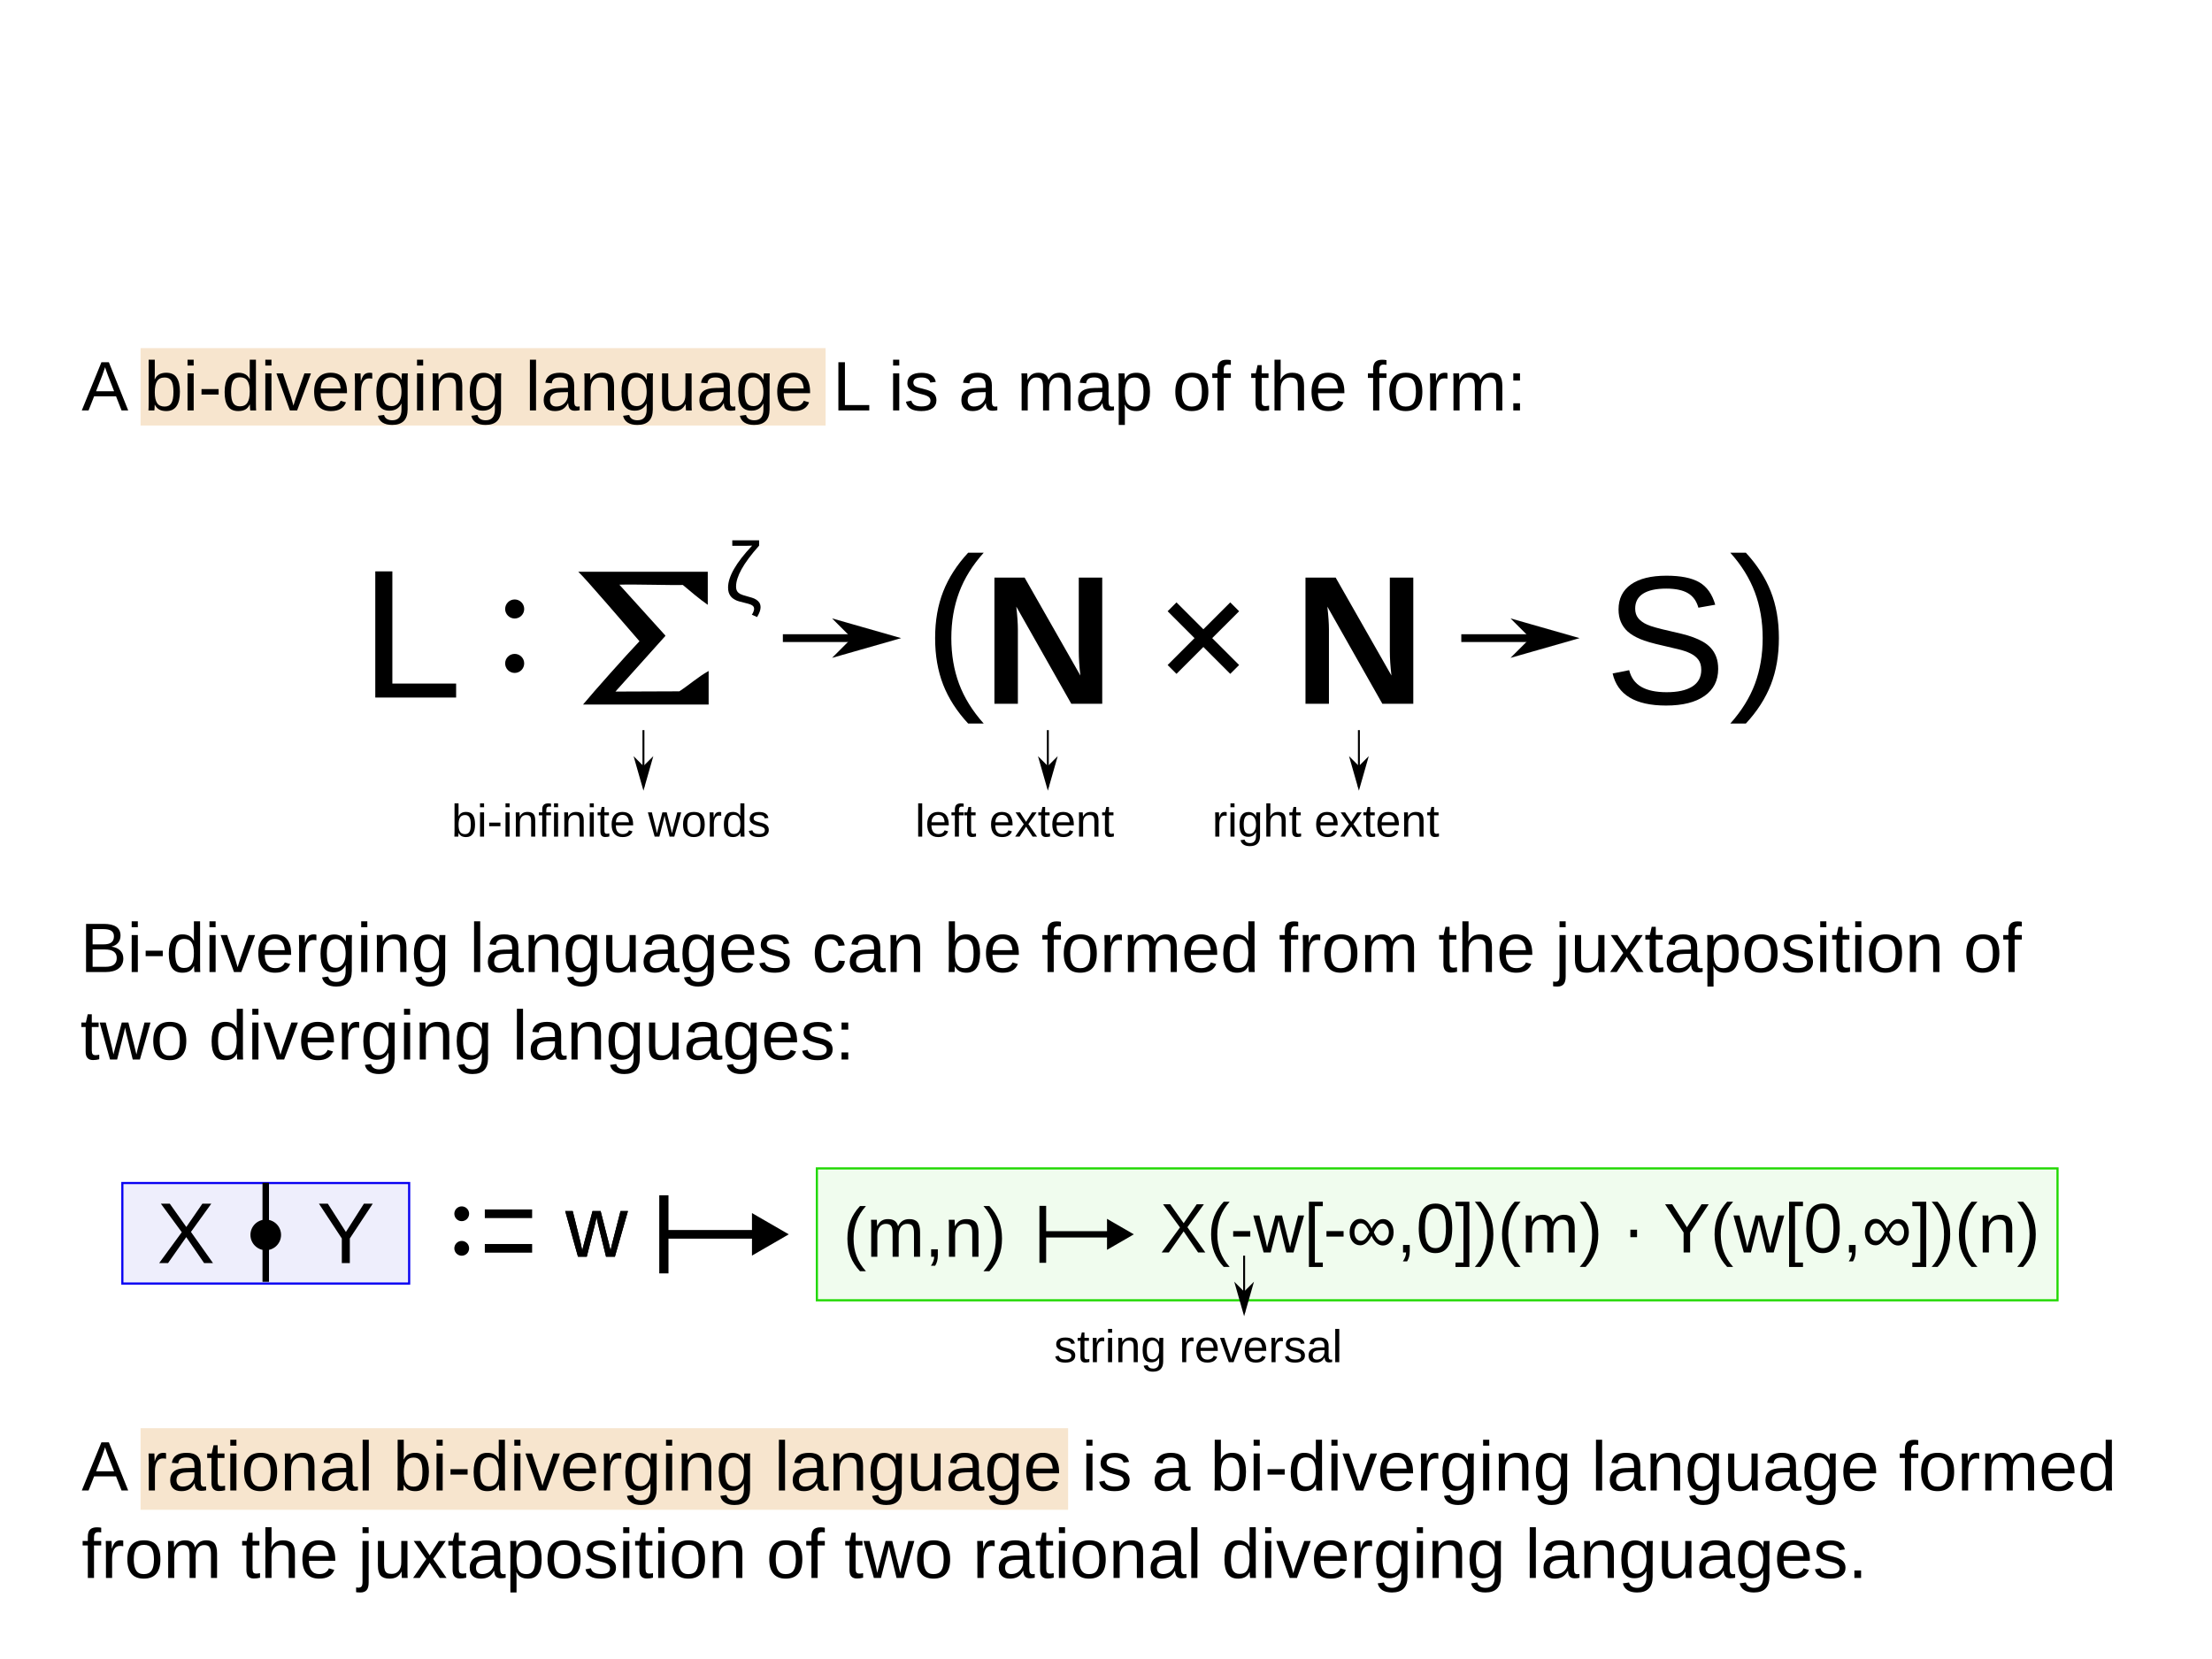
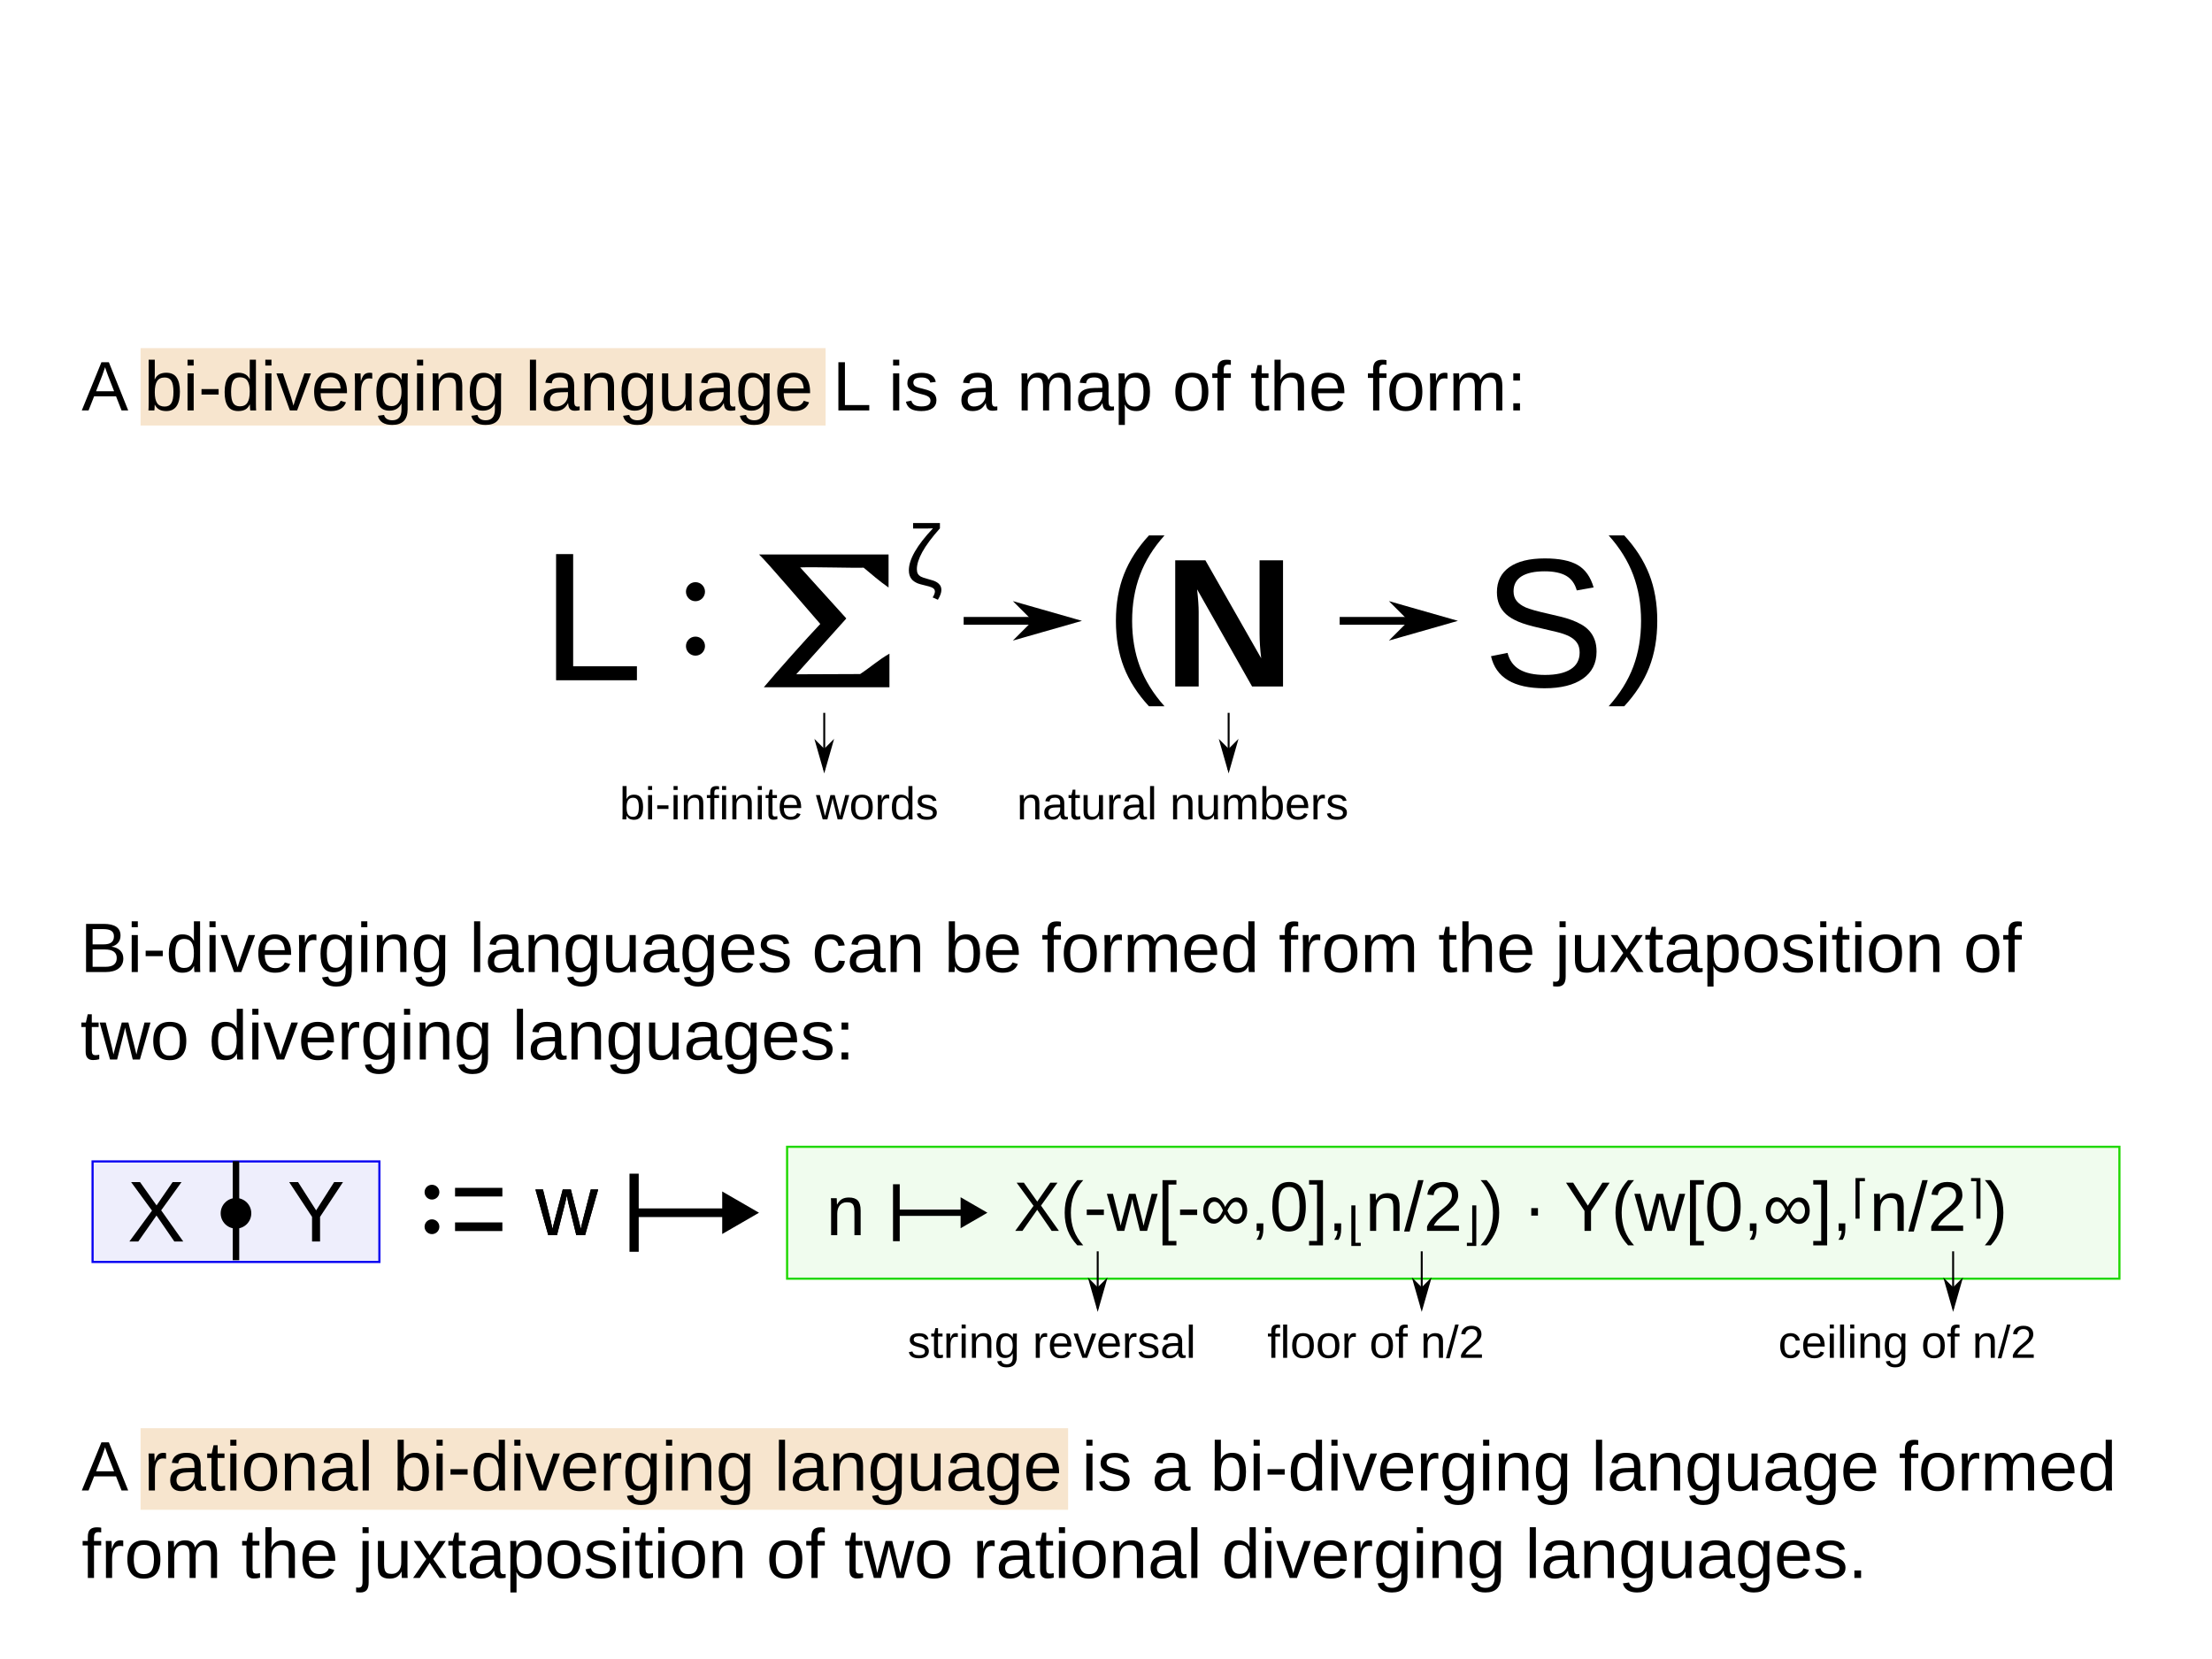
<svg xmlns="http://www.w3.org/2000/svg" height="768" width="1024" id="svg2" version="1.1">
  <defs id="defs26765">
    <marker orient="auto" refY="0" refX="0" id="Arrow1Mend" style="overflow:visible">
      <path id="path4343" d="M 0,0 5,-5 -12.5,0 5,5 0,0 z" style="fill-rule:evenodd;stroke:#000000;stroke-width:1pt;marker-start:none" transform="matrix(-0.4,0,0,-0.4,-4,0)" />
    </marker>
    <marker orient="auto" refY="0" refX="0" id="Arrow1Lend" style="overflow:visible">
      <path id="path4337" d="M 0,0 5,-5 -12.5,0 5,5 0,0 z" style="fill-rule:evenodd;stroke:#000000;stroke-width:1pt;marker-start:none" transform="matrix(-0.8,0,0,-0.8,-10,0)" />
    </marker>
    <marker orient="auto" refY="0" refX="0" id="StopL" style="overflow:visible">
      <path id="path6008" d="M 0,5.65 0,-5.65" style="fill:none;stroke:#000000;stroke-width:1pt" transform="scale(0.8,0.8)" />
    </marker>
    <marker orient="auto" refY="0" refX="0" id="TriangleOutM" style="overflow:visible">
      <path id="path5984" d="m 5.77,0 -8.65,5 0,-10 8.65,5 z" style="fill-rule:evenodd;stroke:#000000;stroke-width:1pt;marker-start:none" transform="scale(0.4,0.4)" />
    </marker>
  </defs>
-   <g transform="matrix(0.185302,0,0,0.185302,310.5127,176.7351)" id="g3863" style="font-size:12px;font-style:normal;font-weight:normal;fill:#000000;fill-opacity:1;stroke:#000000;stroke-width:1;stroke-linecap:square;stroke-linejoin:miter;stroke-miterlimit:10;stroke-opacity:1;stroke-dasharray:none;stroke-dashoffset:0;font-family:Dialog" />
-   <g id="bidiverging_language">
-     <rect y="161.162" x="65.064" height="35.832" width="317.127" id="rect5329" style="fill:#d87a00;fill-opacity:0.192;stroke:none" />
-     <text id="text3134" y="189.989" x="37.799" style="font-size:32.4px;font-style:normal;font-variant:normal;font-weight:normal;font-stretch:normal;text-align:start;line-height:125%;letter-spacing:0px;word-spacing:0px;writing-mode:lr-tb;text-anchor:start;fill:#000000;fill-opacity:1;stroke:none;font-family:Arial;-inkscape-font-specification:Arial" xml:space="preserve">
-       <tspan y="189.989" x="37.799" id="tspan3136">A bi-diverging language L is a map of the form:</tspan>
+   <g id="brl">
+     <g style="font-size:12px;font-style:normal;font-weight:normal;fill:#000000;fill-opacity:1;stroke:#000000;stroke-width:1;stroke-linecap:square;stroke-linejoin:miter;stroke-miterlimit:10;stroke-opacity:1;stroke-dasharray:none;stroke-dashoffset:0;font-family:Dialog" id="g3863" transform="matrix(0.185302,0,0,0.185302,310.5127,176.7351)" />
+     <text id="text5774" y="186.274" x="-75.282" style="font-size:24px;font-style:normal;font-variant:normal;font-weight:normal;font-stretch:normal;text-align:start;line-height:125%;letter-spacing:0px;word-spacing:0px;writing-mode:lr-tb;text-anchor:start;fill:#000000;fill-opacity:1;stroke:none;font-family:Arial;-inkscape-font-specification:Arial" xml:space="preserve">
+       <tspan id="tspan5776" x="-75.282" y="186.274" />
    </text>
-     <text xml:space="preserve" style="font-size:84.886px;font-style:normal;font-variant:normal;font-weight:normal;font-stretch:normal;text-align:start;line-height:125%;letter-spacing:0px;word-spacing:0px;writing-mode:lr-tb;text-anchor:start;fill:#000000;fill-opacity:1;stroke:none;font-family:Arial;-inkscape-font-specification:Arial" x="166.762" y="322.916" id="text5228">
-       <tspan id="tspan5230" x="166.762" y="322.916">L</tspan>
+     <g id="brl.1">
+       <rect style="fill:#d87a00;fill-opacity:0.192;stroke:none" id="rect5329" width="317.127" height="35.832" x="65.064" y="161.162" />
+       <text xml:space="preserve" style="font-size:32.4px;font-style:normal;font-variant:normal;font-weight:normal;font-stretch:normal;text-align:start;line-height:125%;letter-spacing:0px;word-spacing:0px;writing-mode:lr-tb;text-anchor:start;fill:#000000;fill-opacity:1;stroke:none;font-family:Arial;-inkscape-font-specification:Arial" x="37.799" y="189.989" id="text3134">
+         <tspan id="tspan3136" x="37.799" y="189.989">A bi-diverging language L is a map of the form:</tspan>
+       </text>
+     </g>
+     <g transform="translate(83.6966,-8)" id="brl.2">
+       <text id="text5228" y="322.916" x="166.762" style="font-size:84.886px;font-style:normal;font-variant:normal;font-weight:normal;font-stretch:normal;text-align:start;line-height:125%;letter-spacing:0px;word-spacing:0px;writing-mode:lr-tb;text-anchor:start;fill:#000000;fill-opacity:1;stroke:none;font-family:Arial;-inkscape-font-specification:Arial" xml:space="preserve">
+         <tspan y="322.916" x="166.762" id="tspan5230">L</tspan>
+       </text>
+       <path style="fill:#000000;fill-opacity:1;stroke:none;stroke-width:2;marker-end:none" id="path5303" d="m 470,373 c 0,8.284 -4.477,15 -10,15 -5.523,0 -10,-6.716 -10,-15 0,-8.284 4.477,-15 10,-15 5.523,0 10,6.716 10,15 z" transform="matrix(0.4406738,0,0,0.2937826,35.54875,172.3321)" />
+       <path transform="matrix(0.4406738,0,0,0.2937826,35.54875,197.5321)" d="m 470,373 c 0,8.284 -4.477,15 -10,15 -5.523,0 -10,-6.716 -10,-15 0,-8.284 4.477,-15 10,-15 5.523,0 10,6.716 10,15 z" id="path5305" style="fill:#000000;fill-opacity:1;stroke:none;stroke-width:2;marker-end:none" />
+       <text id="text3831" y="325.79" x="602.674" style="font-size:84.886px;font-style:normal;font-variant:normal;font-weight:normal;font-stretch:normal;text-align:start;line-height:125%;letter-spacing:0px;word-spacing:0px;writing-mode:lr-tb;text-anchor:start;fill:#000000;fill-opacity:1;stroke:none;font-family:Arial;-inkscape-font-specification:Arial" xml:space="preserve">
+         <tspan y="325.79" x="602.674" id="tspan3833">S</tspan>
+       </text>
+       <path d="m 267.687,264.678 c 3.295,2.976 22.616,25.632 28.348,32.172 -5.732,5.969 -21.721,23.93 -26.12,29.288 l 58.137,0 0,-15.531 c -5.156,2.935 -8.574,6.139 -13.572,9.428 l -29.575,0.113 23.093,-25.738 0,-0.222 -21.27,-23.519 c 6.661,-0.253 26.237,0.341 29.372,0.125 3.212,2.682 7.733,6.573 11.546,9.194 l 0,-15.31 -59.96,0 z" id="path3835" style="font-size:12px;fill:#000000;fill-opacity:1;stroke:none" />
+       <path style="fill:none;stroke:#000000;stroke-width:3.6;stroke-linecap:butt;stroke-linejoin:miter;stroke-miterlimit:4;stroke-opacity:1;stroke-dasharray:none;marker-end:url(#Arrow1Mend)" d="m 536.479,295.408 47.672,0" id="path3843" />
+       <text xml:space="preserve" style="font-size:84.886px;font-style:normal;font-variant:normal;font-weight:bold;font-stretch:normal;text-align:start;line-height:125%;letter-spacing:0px;word-spacing:0px;writing-mode:lr-tb;text-anchor:start;fill:#000000;fill-opacity:1;stroke:none;font-family:Arial;-inkscape-font-specification:Arial Bold" x="454.674" y="325.79" id="text3845">
+         <tspan id="tspan3847" x="454.674" y="325.79">N</tspan>
+       </text>
+       <text id="text3849" y="317.376" x="427.627" style="font-size:84.886px;font-style:normal;font-variant:normal;font-weight:normal;font-stretch:normal;text-align:start;line-height:125%;letter-spacing:0px;word-spacing:0px;writing-mode:lr-tb;text-anchor:start;fill:#000000;fill-opacity:1;stroke:none;font-family:Arial;-inkscape-font-specification:Arial" xml:space="preserve">
+         <tspan y="317.376" x="427.627" id="tspan3851">(</tspan>
+       </text>
+       <text transform="scale(-1,1)" xml:space="preserve" style="font-size:84.886px;font-style:normal;font-variant:normal;font-weight:normal;font-stretch:normal;text-align:start;line-height:125%;letter-spacing:0px;word-spacing:0px;writing-mode:lr-tb;text-anchor:start;fill:#000000;fill-opacity:1;stroke:none;font-family:Arial;-inkscape-font-specification:Arial" x="-688.767" y="317.376" id="text3853">
+         <tspan id="tspan3855" x="-688.767" y="317.376">(</tspan>
+       </text>
+       <path id="path3877" d="m 362.411,295.408 47.672,0" style="fill:none;stroke:#000000;stroke-width:3.6;stroke-linecap:butt;stroke-linejoin:miter;stroke-miterlimit:4;stroke-opacity:1;stroke-dasharray:none;marker-end:url(#Arrow1Mend)" />
+       <text xml:space="preserve" style="font-size:39.6px;font-style:normal;font-variant:normal;font-weight:normal;font-stretch:normal;text-align:start;line-height:125%;letter-spacing:0px;word-spacing:0px;writing-mode:lr-tb;text-anchor:start;fill:#000000;fill-opacity:1;stroke:none;font-family:Arial;-inkscape-font-specification:Arial" x="335.385" y="278.821" id="text12936">
+         <tspan id="tspan12938" x="335.385" y="278.821">ζ</tspan>
+       </text>
+       <text xml:space="preserve" style="font-size:21.258px;font-style:normal;font-variant:normal;font-weight:normal;font-stretch:normal;text-align:center;line-height:100%;letter-spacing:0px;word-spacing:0px;writing-mode:lr-tb;text-anchor:middle;fill:#000000;fill-opacity:1;stroke:none;font-family:Arial;-inkscape-font-specification:Arial" x="297.584" y="387.302" id="text3265">
+         <tspan x="297.584" y="387.302" id="tspan3269">bi-infinite words</tspan>
+       </text>
+       <path style="fill:none;stroke:#000000;stroke-width:0.9px;stroke-linecap:butt;stroke-linejoin:miter;stroke-opacity:1;marker-end:url(#Arrow1Lend)" d="m 297.87,337.995 0,26.296" id="path3881" />
+       <text id="text13024" y="387.302" x="484.469" style="font-size:21.258px;font-style:normal;font-variant:normal;font-weight:normal;font-stretch:normal;text-align:center;line-height:100%;letter-spacing:0px;word-spacing:0px;writing-mode:lr-tb;text-anchor:middle;fill:#000000;fill-opacity:1;stroke:none;font-family:Arial;-inkscape-font-specification:Arial" xml:space="preserve">
+         <tspan id="tspan13026" y="387.302" x="484.469">natural numbers</tspan>
+       </text>
+       <path id="path13028" d="m 485.076,337.995 0,26.296" style="fill:none;stroke:#000000;stroke-width:0.9px;stroke-linecap:butt;stroke-linejoin:miter;stroke-opacity:1;marker-end:url(#Arrow1Lend)" />
+     </g>
+     <g id="brl.5">
+       <rect y="661.162" x="65.064" height="37.767" width="429.399" id="rect19126" style="fill:#d87a00;fill-opacity:0.192;stroke:none" />
+       <text id="text19128" y="689.989" x="37.799" style="font-size:32.4px;font-style:normal;font-variant:normal;font-weight:normal;font-stretch:normal;text-align:start;line-height:125%;letter-spacing:0px;word-spacing:0px;writing-mode:lr-tb;text-anchor:start;fill:#000000;fill-opacity:1;stroke:none;font-family:Arial;-inkscape-font-specification:Arial" xml:space="preserve">
+         <tspan y="689.989" x="37.799" id="tspan19130">A rational bi-diverging language is a bi-diverging language formed</tspan>
+         <tspan y="730.489" x="37.799" id="tspan19132">from the juxtaposition of two rational diverging languages.</tspan>
+       </text>
+     </g>
+     <text xml:space="preserve" style="font-size:32.4px;font-style:normal;font-variant:normal;font-weight:normal;font-stretch:normal;text-align:start;line-height:125%;letter-spacing:0px;word-spacing:0px;writing-mode:lr-tb;text-anchor:start;fill:#000000;fill-opacity:1;stroke:none;font-family:Arial;-inkscape-font-specification:Arial" x="37.182" y="449.989" id="brl.3">
+       <tspan id="tspan19254" x="37.182" y="449.989">Bi-diverging languages can be formed from the juxtaposition of</tspan>
+       <tspan id="tspan19256" x="37.182" y="490.489">two diverging languages:</tspan>
    </text>
-     <path transform="matrix(0.4406738,0,0,0.2937826,35.54875,172.3321)" d="m 470,373 a 10,15 0 1 1 -20,0 10,15 0 1 1 20,0 z" id="path5303" style="fill:#000000;fill-opacity:1;stroke:none;stroke-width:2;marker-end:none" />
-     <path style="fill:#000000;fill-opacity:1;stroke:none;stroke-width:2;marker-end:none" id="path5305" d="m 470,373 a 10,15 0 1 1 -20,0 10,15 0 1 1 20,0 z" transform="matrix(0.4406738,0,0,0.2937826,35.54875,197.5321)" />
-     <text xml:space="preserve" style="font-size:84.886px;font-style:normal;font-variant:normal;font-weight:normal;font-stretch:normal;text-align:start;line-height:125%;letter-spacing:0px;word-spacing:0px;writing-mode:lr-tb;text-anchor:start;fill:#000000;fill-opacity:1;stroke:none;font-family:Arial;-inkscape-font-specification:Arial" x="742.674" y="325.79" id="text3831">
-       <tspan id="tspan3833" x="742.674" y="325.79">S</tspan>
-     </text>
-     <path style="font-size:12px;fill:#000000;fill-opacity:1;stroke:none" id="path3835" d="m 267.687,264.678 c 3.295,2.976 22.616,25.632 28.348,32.172 -5.732,5.969 -21.721,23.93 -26.12,29.288 l 58.137,0 0,-15.531 c -5.156,2.935 -8.574,6.139 -13.572,9.428 l -29.575,0.113 23.093,-25.738 0,-0.222 -21.27,-23.519 c 6.661,-0.253 26.237,0.341 29.372,0.125 3.212,2.682 7.733,6.573 11.546,9.194 l 0,-15.31 -59.96,0 z" />
-     <path id="path3843" d="m 676.479,295.408 47.672,0" style="fill:none;stroke:#000000;stroke-width:3.6;stroke-linecap:butt;stroke-linejoin:miter;stroke-miterlimit:4;stroke-opacity:1;stroke-dasharray:none;marker-end:url(#Arrow1Mend)" />
-     <text id="text3845" y="325.79" x="454.674" style="font-size:84.886px;font-style:normal;font-variant:normal;font-weight:bold;font-stretch:normal;text-align:start;line-height:125%;letter-spacing:0px;word-spacing:0px;writing-mode:lr-tb;text-anchor:start;fill:#000000;fill-opacity:1;stroke:none;font-family:Arial;-inkscape-font-specification:Arial Bold" xml:space="preserve">
-       <tspan y="325.79" x="454.674" id="tspan3847">N</tspan>
-     </text>
-     <text xml:space="preserve" style="font-size:84.886px;font-style:normal;font-variant:normal;font-weight:normal;font-stretch:normal;text-align:start;line-height:125%;letter-spacing:0px;word-spacing:0px;writing-mode:lr-tb;text-anchor:start;fill:#000000;fill-opacity:1;stroke:none;font-family:Arial;-inkscape-font-specification:Arial" x="427.627" y="317.376" id="text3849">
-       <tspan id="tspan3851" x="427.627" y="317.376">(</tspan>
-     </text>
-     <text id="text3853" y="317.376" x="-828.767" style="font-size:84.886px;font-style:normal;font-variant:normal;font-weight:normal;font-stretch:normal;text-align:start;line-height:125%;letter-spacing:0px;word-spacing:0px;writing-mode:lr-tb;text-anchor:start;fill:#000000;fill-opacity:1;stroke:none;font-family:Arial;-inkscape-font-specification:Arial" xml:space="preserve" transform="scale(-1,1)">
-       <tspan y="317.376" x="-828.767" id="tspan3855">(</tspan>
-     </text>
-     <path style="fill:none;stroke:#000000;stroke-width:3.6;stroke-linecap:butt;stroke-linejoin:miter;stroke-miterlimit:4;stroke-opacity:1;stroke-dasharray:none;marker-end:url(#Arrow1Mend)" d="m 362.411,295.408 47.672,0" id="path3877" />
-     <text xml:space="preserve" style="font-size:84.886px;font-style:normal;font-variant:normal;font-weight:bold;font-stretch:normal;text-align:start;line-height:125%;letter-spacing:0px;word-spacing:0px;writing-mode:lr-tb;text-anchor:start;fill:#000000;fill-opacity:1;stroke:none;font-family:Arial;-inkscape-font-specification:Arial Bold" x="598.674" y="325.79" id="text12667">
-       <tspan id="tspan12669" x="598.674" y="325.79">N</tspan>
-     </text>
-     <g id="g3161" transform="matrix(0.9,0,0,0.9,422.076,-62.79159)">
-       <path id="path3163" d="m 133.895,381.895 32.21,32.21" style="fill:none;stroke:#000000;stroke-width:6.442;stroke-linecap:butt;stroke-linejoin:miter;stroke-miterlimit:4;stroke-opacity:1;stroke-dasharray:none" />
-       <path id="path3165" d="m 133.895,414.105 32.21,-32.21" style="fill:none;stroke:#000000;stroke-width:6.442;stroke-linecap:butt;stroke-linejoin:miter;stroke-miterlimit:4;stroke-opacity:1;stroke-dasharray:none" />
-     </g>
-     <text id="text12936" y="278.821" x="335.385" style="font-size:39.6px;font-style:normal;font-variant:normal;font-weight:normal;font-stretch:normal;text-align:start;line-height:125%;letter-spacing:0px;word-spacing:0px;writing-mode:lr-tb;text-anchor:start;fill:#000000;fill-opacity:1;stroke:none;font-family:Arial;-inkscape-font-specification:Arial" xml:space="preserve">
-       <tspan y="278.821" x="335.385" id="tspan12938">ζ</tspan>
-     </text>
-     <text id="text3265" y="387.302" x="297.584" style="font-size:21.258px;font-style:normal;font-variant:normal;font-weight:normal;font-stretch:normal;text-align:center;line-height:100%;letter-spacing:0px;word-spacing:0px;writing-mode:lr-tb;text-anchor:middle;fill:#000000;fill-opacity:1;stroke:none;font-family:Arial;-inkscape-font-specification:Arial" xml:space="preserve">
-       <tspan id="tspan3269" y="387.302" x="297.584">bi-infinite words</tspan>
-     </text>
-     <path id="path3881" d="m 297.87,337.995 0,26.296" style="fill:none;stroke:#000000;stroke-width:0.9px;stroke-linecap:butt;stroke-linejoin:miter;stroke-opacity:1;marker-end:url(#Arrow1Lend)" />
-     <text xml:space="preserve" style="font-size:21.258px;font-style:normal;font-variant:normal;font-weight:normal;font-stretch:normal;text-align:center;line-height:100%;letter-spacing:0px;word-spacing:0px;writing-mode:lr-tb;text-anchor:middle;fill:#000000;fill-opacity:1;stroke:none;font-family:Arial;-inkscape-font-specification:Arial" x="484.469" y="387.302" id="text13024">
-       <tspan x="484.469" y="387.302" id="tspan13026">left extent</tspan>
-     </text>
-     <path style="fill:none;stroke:#000000;stroke-width:0.9px;stroke-linecap:butt;stroke-linejoin:miter;stroke-opacity:1;marker-end:url(#Arrow1Lend)" d="m 485.076,337.995 0,26.296" id="path13028" />
-     <text id="text13030" y="387.302" x="628.469" style="font-size:21.258px;font-style:normal;font-variant:normal;font-weight:normal;font-stretch:normal;text-align:center;line-height:100%;letter-spacing:0px;word-spacing:0px;writing-mode:lr-tb;text-anchor:middle;fill:#000000;fill-opacity:1;stroke:none;font-family:Arial;-inkscape-font-specification:Arial" xml:space="preserve">
-       <tspan id="tspan13032" y="387.302" x="628.469">right extent</tspan>
-     </text>
-     <path id="path13034" d="m 629.076,337.995 0,26.296" style="fill:none;stroke:#000000;stroke-width:0.9px;stroke-linecap:butt;stroke-linejoin:miter;stroke-opacity:1;marker-end:url(#Arrow1Lend)" />
-   </g>
-   <g id="bidiverging_rational_language">
-     <rect style="fill:#d87a00;fill-opacity:0.192;stroke:none" id="rect19126" width="429.399" height="37.767" x="65.064" y="661.162" />
-     <text xml:space="preserve" style="font-size:32.4px;font-style:normal;font-variant:normal;font-weight:normal;font-stretch:normal;text-align:start;line-height:125%;letter-spacing:0px;word-spacing:0px;writing-mode:lr-tb;text-anchor:start;fill:#000000;fill-opacity:1;stroke:none;font-family:Arial;-inkscape-font-specification:Arial" x="37.799" y="689.989" id="text19128">
-       <tspan id="tspan19130" x="37.799" y="689.989">A rational bi-diverging language is a bi-diverging language formed</tspan>
-       <tspan id="tspan19132" x="37.799" y="730.489">from the juxtaposition of two rational diverging languages.</tspan>
-     </text>
-   </g>
-   <g id="bidiverging_juxtaposition_operator">
-     <g transform="translate(0,16)" id="g19288">
-       <rect style="fill:#0001d8;fill-opacity:0.067;stroke:#0800f2;stroke-opacity:1" id="rect12202" width="132.77" height="46.538" x="56.638" y="531.656" />
-       <text xml:space="preserve" style="font-size:40px;font-style:normal;font-variant:normal;font-weight:normal;font-stretch:normal;text-align:start;line-height:125%;letter-spacing:0px;word-spacing:0px;writing-mode:lr-tb;text-anchor:start;fill:#000000;fill-opacity:1;stroke:none;font-family:Arial;-inkscape-font-specification:Arial" x="72.77" y="568.732" id="text12204">
-         <tspan id="tspan12206" x="72.77" y="568.732">X</tspan>
+     <g transform="translate(2.220806,0)" id="brl.4">
+       <rect style="fill:#0001d8;fill-opacity:0.067;stroke:#0800f2;stroke-opacity:1" id="rect12202" width="132.77" height="46.538" x="40.638" y="537.656" />
+       <text xml:space="preserve" style="font-size:40px;font-style:normal;font-variant:normal;font-weight:normal;font-stretch:normal;text-align:start;line-height:125%;letter-spacing:0px;word-spacing:0px;writing-mode:lr-tb;text-anchor:start;fill:#000000;fill-opacity:1;stroke:none;font-family:Arial;-inkscape-font-specification:Arial" x="56.77" y="574.732" id="text12204">
+         <tspan id="tspan12206" x="56.77" y="574.732">X</tspan>
      </text>
-       <path style="fill:#000000;fill-opacity:1;stroke:none" id="path12208" d="m 251.169,325.889 c 0,1.89 -1.532,3.422 -3.422,3.422 -1.89,0 -3.422,-1.532 -3.422,-3.422 0,-1.89 1.532,-3.422 3.422,-3.422 1.89,0 3.422,1.532 3.422,3.422 z" transform="translate(-34,220)" />
-       <path transform="translate(-34,236)" d="m 251.169,325.889 c 0,1.89 -1.532,3.422 -3.422,3.422 -1.89,0 -3.422,-1.532 -3.422,-3.422 0,-1.89 1.532,-3.422 3.422,-3.422 1.89,0 3.422,1.532 3.422,3.422 z" id="path12210" style="fill:#000000;fill-opacity:1;stroke:none" />
-       <g transform="translate(38,254)" id="g12212">
+       <path style="fill:#000000;fill-opacity:1;stroke:none" id="path12208" d="m 251.169,325.889 c 0,1.89 -1.532,3.422 -3.422,3.422 -1.89,0 -3.422,-1.532 -3.422,-3.422 0,-1.89 1.532,-3.422 3.422,-3.422 1.89,0 3.422,1.532 3.422,3.422 z" transform="translate(-50,226)" />
+       <path transform="translate(-50,242)" d="m 251.169,325.889 c 0,1.89 -1.532,3.422 -3.422,3.422 -1.89,0 -3.422,-1.532 -3.422,-3.422 0,-1.89 1.532,-3.422 3.422,-3.422 1.89,0 3.422,1.532 3.422,3.422 z" id="path12210" style="fill:#000000;fill-opacity:1;stroke:none" />
+       <g transform="translate(22,260)" id="g12212">
        <path id="path12214" d="m 186.438,291.889 21.9,0" style="fill:none;stroke:#000000;stroke-width:4;stroke-linecap:butt;stroke-linejoin:miter;stroke-miterlimit:4;stroke-opacity:1;stroke-dasharray:none" />
        <path style="fill:none;stroke:#000000;stroke-width:4;stroke-linecap:butt;stroke-linejoin:miter;stroke-miterlimit:4;stroke-opacity:1;stroke-dasharray:none" d="m 186.438,307.889 21.9,0" id="path12216" />
      </g>
-       <text id="text12218" y="568.732" x="146.77" style="font-size:40px;font-style:normal;font-variant:normal;font-weight:normal;font-stretch:normal;text-align:start;line-height:125%;letter-spacing:0px;word-spacing:0px;writing-mode:lr-tb;text-anchor:start;fill:#000000;fill-opacity:1;stroke:none;font-family:Arial;-inkscape-font-specification:Arial" xml:space="preserve">
-         <tspan y="568.732" x="146.77" id="tspan12220">Y</tspan>
+       <text id="text12218" y="574.732" x="130.77" style="font-size:40px;font-style:normal;font-variant:normal;font-weight:normal;font-stretch:normal;text-align:start;line-height:125%;letter-spacing:0px;word-spacing:0px;writing-mode:lr-tb;text-anchor:start;fill:#000000;fill-opacity:1;stroke:none;font-family:Arial;-inkscape-font-specification:Arial" xml:space="preserve">
+         <tspan y="574.732" x="130.77" id="tspan12220">Y</tspan>
      </text>
-       <path transform="matrix(1.331,0,0,1.331,-1.290934,-58.81313)" d="m 98.722,461.671 c 0,2.94 -2.383,5.323 -5.323,5.323 -2.94,0 -5.323,-2.383 -5.323,-5.323 0,-2.94 2.383,-5.323 5.323,-5.323 2.94,0 5.323,2.383 5.323,5.323 z" id="path12222" style="fill:#000000;fill-opacity:1;stroke:none" />
-       <rect y="524.881" x="378.154" height="61.056" width="574.334" id="rect12224" style="fill:#1fd800;fill-opacity:0.067;stroke:#1fd800;stroke-opacity:1" />
-       <text id="text12226" y="565.794" x="390.273" style="font-size:32.4px;font-style:normal;font-variant:normal;font-weight:normal;font-stretch:normal;text-align:start;line-height:125%;letter-spacing:0px;word-spacing:0px;writing-mode:lr-tb;text-anchor:start;fill:#000000;fill-opacity:1;stroke:none;font-family:Arial;-inkscape-font-specification:Arial" xml:space="preserve">
-         <tspan id="tspan12228" y="565.794" x="390.273">(m,n)</tspan>
+       <path transform="matrix(1.331,0,0,1.331,-17.29093,-52.81313)" d="m 98.722,461.671 c 0,2.94 -2.383,5.323 -5.323,5.323 -2.94,0 -5.323,-2.383 -5.323,-5.323 0,-2.94 2.383,-5.323 5.323,-5.323 2.94,0 5.323,2.383 5.323,5.323 z" id="path12222" style="fill:#000000;fill-opacity:1;stroke:none" />
+       <rect y="530.881" x="362.154" height="61.056" width="616.766" id="rect12224" style="fill:#1fd800;fill-opacity:0.067;stroke:#1fd800;stroke-opacity:1" />
+       <text id="text12226" y="571.794" x="380.273" style="font-size:32.4px;font-style:normal;font-variant:normal;font-weight:normal;font-stretch:normal;text-align:start;line-height:125%;letter-spacing:0px;word-spacing:0px;writing-mode:lr-tb;text-anchor:start;fill:#000000;fill-opacity:1;stroke:none;font-family:Arial;-inkscape-font-specification:Arial" xml:space="preserve">
+         <tspan id="tspan12228" y="571.794" x="380.273">n</tspan>
      </text>
-       <text xml:space="preserve" style="font-size:40px;font-style:normal;font-variant:normal;font-weight:normal;font-stretch:normal;text-align:start;line-height:125%;letter-spacing:0px;word-spacing:0px;writing-mode:lr-tb;text-anchor:start;fill:#000000;fill-opacity:1;stroke:none;font-family:Arial;-inkscape-font-specification:Arial" x="261.709" y="565.78" id="text12230">
-         <tspan id="tspan12232" x="261.709" y="565.78">w</tspan>
+       <text xml:space="preserve" style="font-size:40px;font-style:normal;font-variant:normal;font-weight:normal;font-stretch:normal;text-align:start;line-height:125%;letter-spacing:0px;word-spacing:0px;writing-mode:lr-tb;text-anchor:start;fill:#000000;fill-opacity:1;stroke:none;font-family:Arial;-inkscape-font-specification:Arial" x="245.709" y="571.78" id="text12230">
+         <tspan id="tspan12232" x="245.709" y="571.78">w</tspan>
      </text>
-       <path style="fill:none;stroke:#000000;stroke-width:4;stroke-linecap:butt;stroke-linejoin:miter;stroke-miterlimit:4;stroke-opacity:1;stroke-dasharray:none;marker-start:url(#StopL);marker-end:url(#TriangleOutM)" d="m 307.327,555.409 46.457,0" id="path12234" />
-       <text id="text12236" y="565.78" x="261.709" style="font-size:40px;font-style:normal;font-variant:normal;font-weight:normal;font-stretch:normal;text-align:start;line-height:125%;letter-spacing:0px;word-spacing:0px;writing-mode:lr-tb;text-anchor:start;fill:#000000;fill-opacity:1;stroke:none;font-family:Arial;-inkscape-font-specification:Arial" xml:space="preserve">
-         <tspan y="565.78" x="261.709" id="tspan12238">w</tspan>
+       <path style="fill:none;stroke:#000000;stroke-width:4;stroke-linecap:butt;stroke-linejoin:miter;stroke-miterlimit:4;stroke-opacity:1;stroke-dasharray:none;marker-start:url(#StopL);marker-end:url(#TriangleOutM)" d="m 291.327,561.409 46.457,0" id="path12234" />
+       <text id="text12236" y="571.78" x="245.709" style="font-size:40px;font-style:normal;font-variant:normal;font-weight:normal;font-stretch:normal;text-align:start;line-height:125%;letter-spacing:0px;word-spacing:0px;writing-mode:lr-tb;text-anchor:start;fill:#000000;fill-opacity:1;stroke:none;font-family:Arial;-inkscape-font-specification:Arial" xml:space="preserve">
+         <tspan y="571.78" x="245.709" id="tspan12238">w</tspan>
      </text>
-       <path id="path12242" d="m 482.737,555.409 33.867,0" style="fill:none;stroke:#000000;stroke-width:2.916;stroke-linecap:butt;stroke-linejoin:miter;stroke-miterlimit:4;stroke-opacity:1;stroke-dasharray:none;marker-start:url(#StopL);marker-end:url(#TriangleOutM)" />
-       <text id="text12289" y="563.794" x="537.037" style="font-size:32.4px;font-style:normal;font-variant:normal;font-weight:normal;font-stretch:normal;text-align:start;line-height:125%;letter-spacing:0px;word-spacing:0px;writing-mode:lr-tb;text-anchor:start;fill:#000000;fill-opacity:1;stroke:none;font-family:Arial;-inkscape-font-specification:Arial" xml:space="preserve">
-         <tspan id="tspan12291" y="563.794" x="537.037">X(-w[-∞,0])(m) · Y(w[0,∞])(n)</tspan>
+       <path id="path12242" d="m 412.737,561.409 33.867,0" style="fill:none;stroke:#000000;stroke-width:2.916;stroke-linecap:butt;stroke-linejoin:miter;stroke-miterlimit:4;stroke-opacity:1;stroke-dasharray:none;marker-start:url(#StopL);marker-end:url(#TriangleOutM)" />
+       <text id="text12289" y="569.794" x="467.037" style="font-size:32.4px;font-style:normal;font-variant:normal;font-weight:normal;font-stretch:normal;text-align:start;line-height:125%;letter-spacing:0px;word-spacing:0px;writing-mode:lr-tb;text-anchor:start;fill:#000000;fill-opacity:1;stroke:none;font-family:Arial;-inkscape-font-specification:Arial" xml:space="preserve">
+         <tspan id="tspan12291" y="569.794" x="467.037">X(-w[-∞,0],<tspan style="font-size:65.001%;baseline-shift:sub" id="tspan7868">⌊</tspan>n/2<tspan style="font-size:65.001%;baseline-shift:sub" id="tspan7870">⌋</tspan>) · Y(w[0,∞],<tspan id="tspan7872" style="font-size:65.001%;baseline-shift:super">⌈</tspan>n/2<tspan style="font-size:65.001%;baseline-shift:super" id="tspan7874">⌉</tspan>)</tspan>
      </text>
-       <path id="path15619" style="fill:#000000;stroke:none" d="m 94.576,439.496 c 0,0.828 -0.672,1.5 -1.5,1.5 -0.828,0 -1.5,-0.672 -1.5,-1.5 0,-0.828 0.672,-1.5 1.5,-1.5 0.828,0 1.5,0.672 1.5,1.5 z" transform="translate(29.94685,116)" />
-       <path style="fill:none;stroke:#000000;stroke-width:3;stroke-linecap:butt;stroke-linejoin:miter;stroke-miterlimit:4;stroke-opacity:1;stroke-dasharray:none" d="m 123.023,531.543 0,45.854" id="path15625" />
-       <text id="text13024-7" y="614.588" x="575.332" style="font-size:21.258px;font-style:normal;font-variant:normal;font-weight:normal;font-stretch:normal;text-align:center;line-height:100%;letter-spacing:0px;word-spacing:0px;writing-mode:lr-tb;text-anchor:middle;fill:#000000;fill-opacity:1;stroke:none;font-family:Arial;-inkscape-font-specification:Arial" xml:space="preserve">
-         <tspan id="tspan13026-0" y="614.588" x="575.332">string reversal</tspan>
+       <path id="path15619" style="fill:#000000;stroke:none" d="m 94.576,439.496 c 0,0.828 -0.672,1.5 -1.5,1.5 -0.828,0 -1.5,-0.672 -1.5,-1.5 0,-0.828 0.672,-1.5 1.5,-1.5 0.828,0 1.5,0.672 1.5,1.5 z" transform="translate(13.94685,122)" />
+       <path style="fill:none;stroke:#000000;stroke-width:3;stroke-linecap:butt;stroke-linejoin:miter;stroke-miterlimit:4;stroke-opacity:1;stroke-dasharray:none" d="m 107.023,537.543 0,45.854" id="path15625" />
+       <text id="text13024-7" y="628.588" x="505.332" style="font-size:21.258px;font-style:normal;font-variant:normal;font-weight:normal;font-stretch:normal;text-align:center;line-height:100%;letter-spacing:0px;word-spacing:0px;writing-mode:lr-tb;text-anchor:middle;fill:#000000;fill-opacity:1;stroke:none;font-family:Arial;-inkscape-font-specification:Arial" xml:space="preserve">
+         <tspan id="tspan13026-0" y="628.588" x="505.332">string reversal</tspan>
      </text>
-       <path id="path13028-6" d="m 575.939,565.281 0,26.296" style="fill:none;stroke:#000000;stroke-width:0.9px;stroke-linecap:butt;stroke-linejoin:miter;stroke-opacity:1;marker-end:url(#Arrow1Lend)" />
+       <path id="path13028-6" d="m 505.94,579.281 0,26.296" style="fill:none;stroke:#000000;stroke-width:0.9px;stroke-linecap:butt;stroke-linejoin:miter;stroke-opacity:1;marker-end:url(#Arrow1Lend)" />
+       <text xml:space="preserve" style="font-size:21.258px;font-style:normal;font-variant:normal;font-weight:normal;font-stretch:normal;text-align:center;line-height:100%;letter-spacing:0px;word-spacing:0px;writing-mode:lr-tb;text-anchor:middle;fill:#000000;fill-opacity:1;stroke:none;font-family:Arial;-inkscape-font-specification:Arial" x="655.332" y="628.588" id="text5793">
+         <tspan x="655.332" y="628.588" id="tspan5795">floor of n/2</tspan>
+       </text>
+       <path style="fill:none;stroke:#000000;stroke-width:0.9px;stroke-linecap:butt;stroke-linejoin:miter;stroke-opacity:1;marker-end:url(#Arrow1Lend)" d="m 655.939,579.281 0,26.296" id="path5797" />
+       <text id="text5799" y="628.588" x="901.332" style="font-size:21.258px;font-style:normal;font-variant:normal;font-weight:normal;font-stretch:normal;text-align:center;line-height:100%;letter-spacing:0px;word-spacing:0px;writing-mode:lr-tb;text-anchor:middle;fill:#000000;fill-opacity:1;stroke:none;font-family:Arial;-inkscape-font-specification:Arial" xml:space="preserve">
+         <tspan id="tspan5801" y="628.588" x="901.332">ceiling of n/2</tspan>
+       </text>
+       <path id="path5803" d="m 901.939,579.281 0,26.296" style="fill:none;stroke:#000000;stroke-width:0.9px;stroke-linecap:butt;stroke-linejoin:miter;stroke-opacity:1;marker-end:url(#Arrow1Lend)" />
    </g>
-     <text xml:space="preserve" style="font-size:32.4px;font-style:normal;font-variant:normal;font-weight:normal;font-stretch:normal;text-align:start;line-height:125%;letter-spacing:0px;word-spacing:0px;writing-mode:lr-tb;text-anchor:start;fill:#000000;fill-opacity:1;stroke:none;font-family:Arial;-inkscape-font-specification:Arial" x="37.182" y="449.989" id="text19252">
-       <tspan id="tspan19254" x="37.182" y="449.989">Bi-diverging languages can be formed from the juxtaposition of</tspan>
-       <tspan id="tspan19256" x="37.182" y="490.489">two diverging languages:</tspan>
-     </text>
  </g>
</svg>
